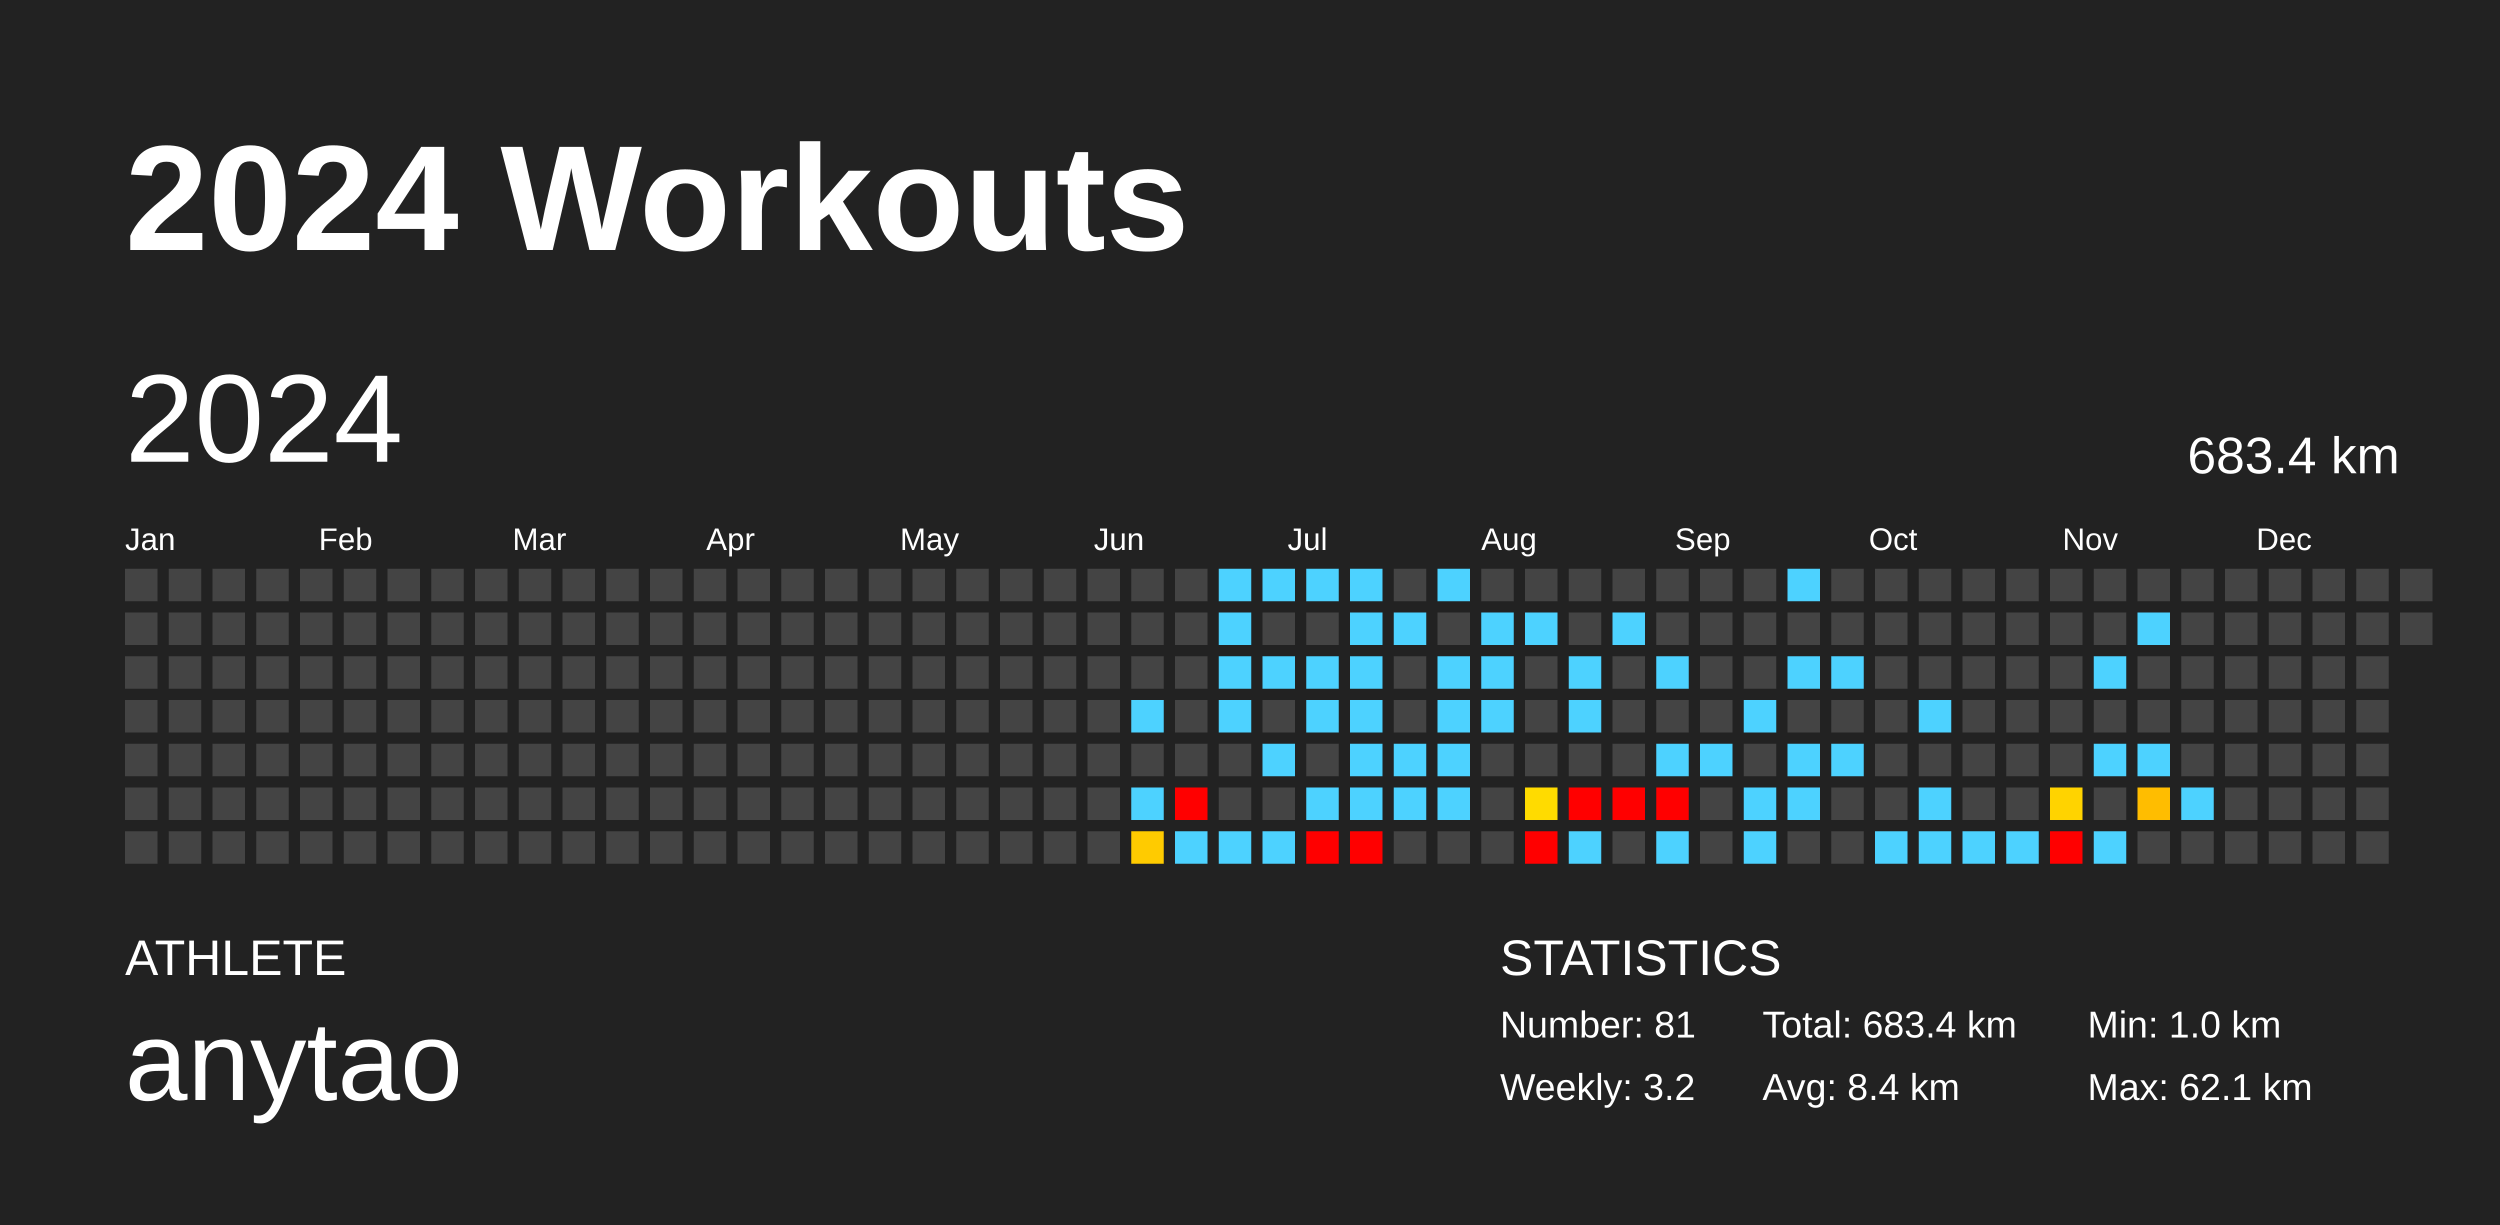
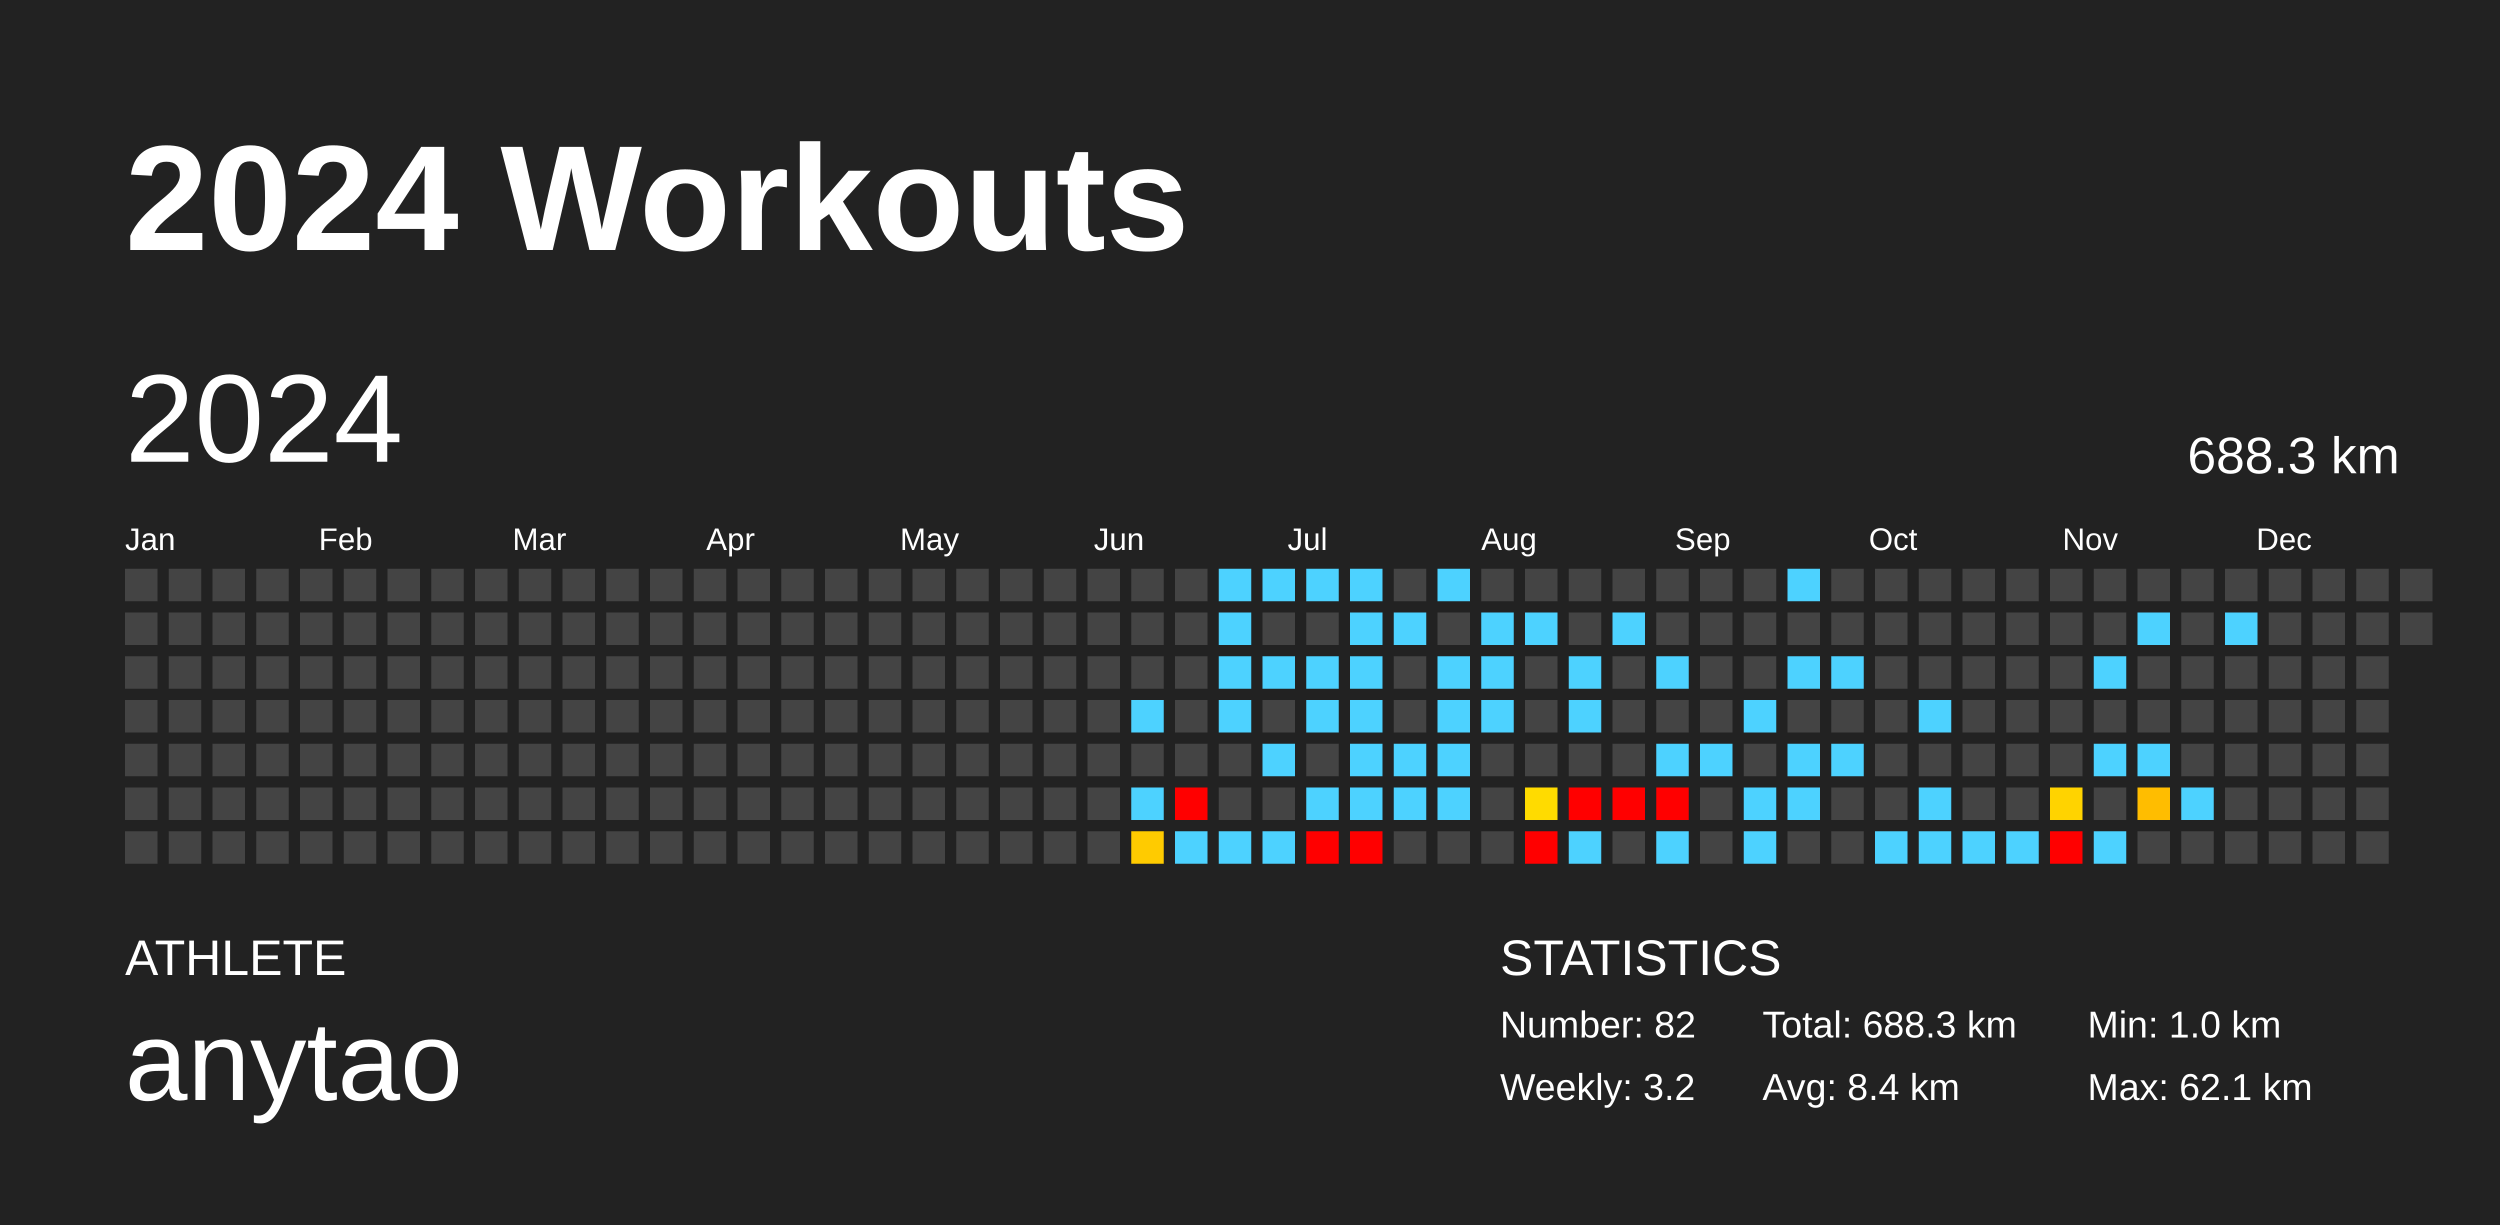
<svg xmlns="http://www.w3.org/2000/svg" baseProfile="full" height="98mm" version="1.1" viewBox="0,0,200,98" width="200mm">
  <defs />
  <rect fill="#222222" height="98" width="200" x="0" y="0" />
  <text fill="#FFFFFF" style="font-size:12px; font-family:Arial; font-weight:bold;" x="10" y="20">2024 Workouts</text>
  <text fill="#FFFFFF" style="font-size:4px; font-family:Arial" x="10" y="78">ATHLETE</text>
  <text fill="#FFFFFF" style="font-size:9px; font-family:Arial" x="10" y="88">anytao</text>
  <text fill="#FFFFFF" style="font-size:4px; font-family:Arial" x="120" y="78">STATISTICS</text>
-   <text fill="#FFFFFF" style="font-size:3px; font-family:Arial" x="120" y="83">Number: 81</text>
+   <text fill="#FFFFFF" style="font-size:3px; font-family:Arial" x="120" y="83">Number: 82</text>
  <text fill="#FFFFFF" style="font-size:3px; font-family:Arial" x="120" y="88">Weekly: 3.2</text>
-   <text fill="#FFFFFF" style="font-size:3px; font-family:Arial" x="141" y="83">Total: 683.4 km</text>
+   <text fill="#FFFFFF" style="font-size:3px; font-family:Arial" x="141" y="83">Total: 688.3 km</text>
  <text fill="#FFFFFF" style="font-size:3px; font-family:Arial" x="141" y="88">Avg: 8.4 km</text>
  <text fill="#FFFFFF" style="font-size:3px; font-family:Arial" x="167" y="83">Min: 1.0 km</text>
  <text fill="#FFFFFF" style="font-size:3px; font-family:Arial" x="167" y="88">Max: 62.1 km</text>
  <text dominant-baseline="hanging" fill="#FFFFFF" style="font-size:10.0px; font-family:Arial;" x="10" y="30">2024</text>
-   <text dominant-baseline="hanging" fill="#FFFFFF" style="font-size:4.125px; font-family:Arial;" x="175" y="35">683.4 km</text>
+   <text dominant-baseline="hanging" fill="#FFFFFF" style="font-size:4.125px; font-family:Arial;" x="175" y="35">688.3 km</text>
  <text fill="#FFFFFF" style="font-size:2.5px; font-family:Arial" x="10.0" y="44">Jan</text>
  <text fill="#FFFFFF" style="font-size:2.5px; font-family:Arial" x="25.5" y="44">Feb</text>
  <text fill="#FFFFFF" style="font-size:2.5px; font-family:Arial" x="41.0" y="44">Mar</text>
  <text fill="#FFFFFF" style="font-size:2.5px; font-family:Arial" x="56.5" y="44">Apr</text>
  <text fill="#FFFFFF" style="font-size:2.5px; font-family:Arial" x="72.0" y="44">May</text>
  <text fill="#FFFFFF" style="font-size:2.5px; font-family:Arial" x="87.5" y="44">Jun</text>
  <text fill="#FFFFFF" style="font-size:2.5px; font-family:Arial" x="103.0" y="44">Jul</text>
  <text fill="#FFFFFF" style="font-size:2.5px; font-family:Arial" x="118.5" y="44">Aug</text>
  <text fill="#FFFFFF" style="font-size:2.5px; font-family:Arial" x="134.0" y="44">Sep</text>
  <text fill="#FFFFFF" style="font-size:2.5px; font-family:Arial" x="149.5" y="44">Oct</text>
  <text fill="#FFFFFF" style="font-size:2.5px; font-family:Arial" x="165.0" y="44">Nov</text>
  <text fill="#FFFFFF" style="font-size:2.5px; font-family:Arial" x="180.5" y="44">Dec</text>
  <rect fill="#444444" height="2.6" width="2.6" x="10.0" y="45.5" />
  <rect fill="#444444" height="2.6" width="2.6" x="10.0" y="49.0" />
  <rect fill="#444444" height="2.6" width="2.6" x="10.0" y="52.5" />
  <rect fill="#444444" height="2.6" width="2.6" x="10.0" y="56.0" />
  <rect fill="#444444" height="2.6" width="2.6" x="10.0" y="59.5" />
  <rect fill="#444444" height="2.6" width="2.6" x="10.0" y="63.0" />
  <rect fill="#444444" height="2.6" width="2.6" x="10.0" y="66.5" />
  <rect fill="#444444" height="2.6" width="2.6" x="13.5" y="45.5" />
  <rect fill="#444444" height="2.6" width="2.6" x="13.5" y="49.0" />
  <rect fill="#444444" height="2.6" width="2.6" x="13.5" y="52.5" />
  <rect fill="#444444" height="2.6" width="2.6" x="13.5" y="56.0" />
  <rect fill="#444444" height="2.6" width="2.6" x="13.5" y="59.5" />
  <rect fill="#444444" height="2.6" width="2.6" x="13.5" y="63.0" />
  <rect fill="#444444" height="2.6" width="2.6" x="13.5" y="66.5" />
  <rect fill="#444444" height="2.6" width="2.6" x="17.0" y="45.5" />
  <rect fill="#444444" height="2.6" width="2.6" x="17.0" y="49.0" />
  <rect fill="#444444" height="2.6" width="2.6" x="17.0" y="52.5" />
  <rect fill="#444444" height="2.6" width="2.6" x="17.0" y="56.0" />
  <rect fill="#444444" height="2.6" width="2.6" x="17.0" y="59.5" />
  <rect fill="#444444" height="2.6" width="2.6" x="17.0" y="63.0" />
  <rect fill="#444444" height="2.6" width="2.6" x="17.0" y="66.5" />
  <rect fill="#444444" height="2.6" width="2.6" x="20.5" y="45.5" />
  <rect fill="#444444" height="2.6" width="2.6" x="20.5" y="49.0" />
  <rect fill="#444444" height="2.6" width="2.6" x="20.5" y="52.5" />
  <rect fill="#444444" height="2.6" width="2.6" x="20.5" y="56.0" />
  <rect fill="#444444" height="2.6" width="2.6" x="20.5" y="59.5" />
  <rect fill="#444444" height="2.6" width="2.6" x="20.5" y="63.0" />
  <rect fill="#444444" height="2.6" width="2.6" x="20.5" y="66.5" />
  <rect fill="#444444" height="2.6" width="2.6" x="24.0" y="45.5" />
  <rect fill="#444444" height="2.6" width="2.6" x="24.0" y="49.0" />
  <rect fill="#444444" height="2.6" width="2.6" x="24.0" y="52.5" />
  <rect fill="#444444" height="2.6" width="2.6" x="24.0" y="56.0" />
  <rect fill="#444444" height="2.6" width="2.6" x="24.0" y="59.5" />
  <rect fill="#444444" height="2.6" width="2.6" x="24.0" y="63.0" />
  <rect fill="#444444" height="2.6" width="2.6" x="24.0" y="66.5" />
  <rect fill="#444444" height="2.6" width="2.6" x="27.5" y="45.5" />
  <rect fill="#444444" height="2.6" width="2.6" x="27.5" y="49.0" />
  <rect fill="#444444" height="2.6" width="2.6" x="27.5" y="52.5" />
  <rect fill="#444444" height="2.6" width="2.6" x="27.5" y="56.0" />
  <rect fill="#444444" height="2.6" width="2.6" x="27.5" y="59.5" />
  <rect fill="#444444" height="2.6" width="2.6" x="27.5" y="63.0" />
  <rect fill="#444444" height="2.6" width="2.6" x="27.5" y="66.5" />
  <rect fill="#444444" height="2.6" width="2.6" x="31.0" y="45.5" />
  <rect fill="#444444" height="2.6" width="2.6" x="31.0" y="49.0" />
  <rect fill="#444444" height="2.6" width="2.6" x="31.0" y="52.5" />
  <rect fill="#444444" height="2.6" width="2.6" x="31.0" y="56.0" />
  <rect fill="#444444" height="2.6" width="2.6" x="31.0" y="59.5" />
  <rect fill="#444444" height="2.6" width="2.6" x="31.0" y="63.0" />
  <rect fill="#444444" height="2.6" width="2.6" x="31.0" y="66.5" />
  <rect fill="#444444" height="2.6" width="2.6" x="34.5" y="45.5" />
  <rect fill="#444444" height="2.6" width="2.6" x="34.5" y="49.0" />
  <rect fill="#444444" height="2.6" width="2.6" x="34.5" y="52.5" />
  <rect fill="#444444" height="2.6" width="2.6" x="34.5" y="56.0" />
  <rect fill="#444444" height="2.6" width="2.6" x="34.5" y="59.5" />
  <rect fill="#444444" height="2.6" width="2.6" x="34.5" y="63.0" />
  <rect fill="#444444" height="2.6" width="2.6" x="34.5" y="66.5" />
  <rect fill="#444444" height="2.6" width="2.6" x="38.0" y="45.5" />
  <rect fill="#444444" height="2.6" width="2.6" x="38.0" y="49.0" />
  <rect fill="#444444" height="2.6" width="2.6" x="38.0" y="52.5" />
  <rect fill="#444444" height="2.6" width="2.6" x="38.0" y="56.0" />
  <rect fill="#444444" height="2.6" width="2.6" x="38.0" y="59.5" />
  <rect fill="#444444" height="2.6" width="2.6" x="38.0" y="63.0" />
  <rect fill="#444444" height="2.6" width="2.6" x="38.0" y="66.5" />
  <rect fill="#444444" height="2.6" width="2.6" x="41.5" y="45.5" />
  <rect fill="#444444" height="2.6" width="2.6" x="41.5" y="49.0" />
  <rect fill="#444444" height="2.6" width="2.6" x="41.5" y="52.5" />
  <rect fill="#444444" height="2.6" width="2.6" x="41.5" y="56.0" />
  <rect fill="#444444" height="2.6" width="2.6" x="41.5" y="59.5" />
  <rect fill="#444444" height="2.6" width="2.6" x="41.5" y="63.0" />
  <rect fill="#444444" height="2.6" width="2.6" x="41.5" y="66.5" />
  <rect fill="#444444" height="2.6" width="2.6" x="45.0" y="45.5" />
  <rect fill="#444444" height="2.6" width="2.6" x="45.0" y="49.0" />
  <rect fill="#444444" height="2.6" width="2.6" x="45.0" y="52.5" />
  <rect fill="#444444" height="2.6" width="2.6" x="45.0" y="56.0" />
  <rect fill="#444444" height="2.6" width="2.6" x="45.0" y="59.5" />
  <rect fill="#444444" height="2.6" width="2.6" x="45.0" y="63.0" />
  <rect fill="#444444" height="2.6" width="2.6" x="45.0" y="66.5" />
  <rect fill="#444444" height="2.6" width="2.6" x="48.5" y="45.5" />
  <rect fill="#444444" height="2.6" width="2.6" x="48.5" y="49.0" />
  <rect fill="#444444" height="2.6" width="2.6" x="48.5" y="52.5" />
  <rect fill="#444444" height="2.6" width="2.6" x="48.5" y="56.0" />
  <rect fill="#444444" height="2.6" width="2.6" x="48.5" y="59.5" />
  <rect fill="#444444" height="2.6" width="2.6" x="48.5" y="63.0" />
  <rect fill="#444444" height="2.6" width="2.6" x="48.5" y="66.5" />
  <rect fill="#444444" height="2.6" width="2.6" x="52.0" y="45.5" />
  <rect fill="#444444" height="2.6" width="2.6" x="52.0" y="49.0" />
  <rect fill="#444444" height="2.6" width="2.6" x="52.0" y="52.5" />
  <rect fill="#444444" height="2.6" width="2.6" x="52.0" y="56.0" />
  <rect fill="#444444" height="2.6" width="2.6" x="52.0" y="59.5" />
  <rect fill="#444444" height="2.6" width="2.6" x="52.0" y="63.0" />
  <rect fill="#444444" height="2.6" width="2.6" x="52.0" y="66.5" />
  <rect fill="#444444" height="2.6" width="2.6" x="55.5" y="45.5" />
  <rect fill="#444444" height="2.6" width="2.6" x="55.5" y="49.0" />
  <rect fill="#444444" height="2.6" width="2.6" x="55.5" y="52.5" />
  <rect fill="#444444" height="2.6" width="2.6" x="55.5" y="56.0" />
  <rect fill="#444444" height="2.6" width="2.6" x="55.5" y="59.5" />
  <rect fill="#444444" height="2.6" width="2.6" x="55.5" y="63.0" />
  <rect fill="#444444" height="2.6" width="2.6" x="55.5" y="66.5" />
  <rect fill="#444444" height="2.6" width="2.6" x="59.0" y="45.5" />
  <rect fill="#444444" height="2.6" width="2.6" x="59.0" y="49.0" />
  <rect fill="#444444" height="2.6" width="2.6" x="59.0" y="52.5" />
  <rect fill="#444444" height="2.6" width="2.6" x="59.0" y="56.0" />
  <rect fill="#444444" height="2.6" width="2.6" x="59.0" y="59.5" />
  <rect fill="#444444" height="2.6" width="2.6" x="59.0" y="63.0" />
  <rect fill="#444444" height="2.6" width="2.6" x="59.0" y="66.5" />
  <rect fill="#444444" height="2.6" width="2.6" x="62.5" y="45.5" />
  <rect fill="#444444" height="2.6" width="2.6" x="62.5" y="49.0" />
  <rect fill="#444444" height="2.6" width="2.6" x="62.5" y="52.5" />
  <rect fill="#444444" height="2.6" width="2.6" x="62.5" y="56.0" />
  <rect fill="#444444" height="2.6" width="2.6" x="62.5" y="59.5" />
  <rect fill="#444444" height="2.6" width="2.6" x="62.5" y="63.0" />
  <rect fill="#444444" height="2.6" width="2.6" x="62.5" y="66.5" />
  <rect fill="#444444" height="2.6" width="2.6" x="66.0" y="45.5" />
  <rect fill="#444444" height="2.6" width="2.6" x="66.0" y="49.0" />
  <rect fill="#444444" height="2.6" width="2.6" x="66.0" y="52.5" />
  <rect fill="#444444" height="2.6" width="2.6" x="66.0" y="56.0" />
  <rect fill="#444444" height="2.6" width="2.6" x="66.0" y="59.5" />
  <rect fill="#444444" height="2.6" width="2.6" x="66.0" y="63.0" />
  <rect fill="#444444" height="2.6" width="2.6" x="66.0" y="66.5" />
  <rect fill="#444444" height="2.6" width="2.6" x="69.5" y="45.5" />
  <rect fill="#444444" height="2.6" width="2.6" x="69.5" y="49.0" />
  <rect fill="#444444" height="2.6" width="2.6" x="69.5" y="52.5" />
  <rect fill="#444444" height="2.6" width="2.6" x="69.5" y="56.0" />
  <rect fill="#444444" height="2.6" width="2.6" x="69.5" y="59.5" />
  <rect fill="#444444" height="2.6" width="2.6" x="69.5" y="63.0" />
  <rect fill="#444444" height="2.6" width="2.6" x="69.5" y="66.5" />
  <rect fill="#444444" height="2.6" width="2.6" x="73.0" y="45.5" />
  <rect fill="#444444" height="2.6" width="2.6" x="73.0" y="49.0" />
  <rect fill="#444444" height="2.6" width="2.6" x="73.0" y="52.5" />
  <rect fill="#444444" height="2.6" width="2.6" x="73.0" y="56.0" />
  <rect fill="#444444" height="2.6" width="2.6" x="73.0" y="59.5" />
  <rect fill="#444444" height="2.6" width="2.6" x="73.0" y="63.0" />
  <rect fill="#444444" height="2.6" width="2.6" x="73.0" y="66.5" />
  <rect fill="#444444" height="2.6" width="2.6" x="76.5" y="45.5" />
  <rect fill="#444444" height="2.6" width="2.6" x="76.5" y="49.0" />
  <rect fill="#444444" height="2.6" width="2.6" x="76.5" y="52.5" />
  <rect fill="#444444" height="2.6" width="2.6" x="76.5" y="56.0" />
  <rect fill="#444444" height="2.6" width="2.6" x="76.5" y="59.5" />
  <rect fill="#444444" height="2.6" width="2.6" x="76.5" y="63.0" />
  <rect fill="#444444" height="2.6" width="2.6" x="76.5" y="66.5" />
  <rect fill="#444444" height="2.6" width="2.6" x="80.0" y="45.5" />
  <rect fill="#444444" height="2.6" width="2.6" x="80.0" y="49.0" />
  <rect fill="#444444" height="2.6" width="2.6" x="80.0" y="52.5" />
  <rect fill="#444444" height="2.6" width="2.6" x="80.0" y="56.0" />
  <rect fill="#444444" height="2.6" width="2.6" x="80.0" y="59.5" />
  <rect fill="#444444" height="2.6" width="2.6" x="80.0" y="63.0" />
  <rect fill="#444444" height="2.6" width="2.6" x="80.0" y="66.5" />
  <rect fill="#444444" height="2.6" width="2.6" x="83.5" y="45.5" />
  <rect fill="#444444" height="2.6" width="2.6" x="83.5" y="49.0" />
  <rect fill="#444444" height="2.6" width="2.6" x="83.5" y="52.5" />
  <rect fill="#444444" height="2.6" width="2.6" x="83.5" y="56.0" />
  <rect fill="#444444" height="2.6" width="2.6" x="83.5" y="59.5" />
  <rect fill="#444444" height="2.6" width="2.6" x="83.5" y="63.0" />
  <rect fill="#444444" height="2.6" width="2.6" x="83.5" y="66.5" />
  <rect fill="#444444" height="2.6" width="2.6" x="87.0" y="45.5" />
  <rect fill="#444444" height="2.6" width="2.6" x="87.0" y="49.0" />
  <rect fill="#444444" height="2.6" width="2.6" x="87.0" y="52.5" />
  <rect fill="#444444" height="2.6" width="2.6" x="87.0" y="56.0" />
  <rect fill="#444444" height="2.6" width="2.6" x="87.0" y="59.5" />
  <rect fill="#444444" height="2.6" width="2.6" x="87.0" y="63.0" />
  <rect fill="#444444" height="2.6" width="2.6" x="87.0" y="66.5" />
  <rect fill="#444444" height="2.6" width="2.6" x="90.5" y="45.5" />
  <rect fill="#444444" height="2.6" width="2.6" x="90.5" y="49.0" />
  <rect fill="#444444" height="2.6" width="2.6" x="90.5" y="52.5" />
  <rect fill="#4dd2ff" height="2.6" width="2.6" x="90.5" y="56.0" />
  <rect fill="#444444" height="2.6" width="2.6" x="90.5" y="59.5" />
  <rect fill="#4dd2ff" height="2.6" width="2.6" x="90.5" y="63.0" />
  <rect fill="#ffcb00" height="2.6" width="2.6" x="90.5" y="66.5" />
  <rect fill="#444444" height="2.6" width="2.6" x="94.0" y="45.5" />
  <rect fill="#444444" height="2.6" width="2.6" x="94.0" y="49.0" />
  <rect fill="#444444" height="2.6" width="2.6" x="94.0" y="52.5" />
  <rect fill="#444444" height="2.6" width="2.6" x="94.0" y="56.0" />
  <rect fill="#444444" height="2.6" width="2.6" x="94.0" y="59.5" />
  <rect fill="red" height="2.6" width="2.6" x="94.0" y="63.0" />
  <rect fill="#4dd2ff" height="2.6" width="2.6" x="94.0" y="66.5" />
  <rect fill="#4dd2ff" height="2.6" width="2.6" x="97.5" y="45.5" />
  <rect fill="#4dd2ff" height="2.6" width="2.6" x="97.5" y="49.0" />
  <rect fill="#4dd2ff" height="2.6" width="2.6" x="97.5" y="52.5" />
  <rect fill="#4dd2ff" height="2.6" width="2.6" x="97.5" y="56.0" />
  <rect fill="#444444" height="2.6" width="2.6" x="97.5" y="59.5" />
  <rect fill="#444444" height="2.6" width="2.6" x="97.5" y="63.0" />
  <rect fill="#4dd2ff" height="2.6" width="2.6" x="97.5" y="66.5" />
  <rect fill="#4dd2ff" height="2.6" width="2.6" x="101.0" y="45.5" />
  <rect fill="#444444" height="2.6" width="2.6" x="101.0" y="49.0" />
  <rect fill="#4dd2ff" height="2.6" width="2.6" x="101.0" y="52.5" />
  <rect fill="#444444" height="2.6" width="2.6" x="101.0" y="56.0" />
  <rect fill="#4dd2ff" height="2.6" width="2.6" x="101.0" y="59.5" />
  <rect fill="#444444" height="2.6" width="2.6" x="101.0" y="63.0" />
  <rect fill="#4dd2ff" height="2.6" width="2.6" x="101.0" y="66.5" />
  <rect fill="#4dd2ff" height="2.6" width="2.6" x="104.5" y="45.5" />
  <rect fill="#444444" height="2.6" width="2.6" x="104.5" y="49.0" />
  <rect fill="#4dd2ff" height="2.6" width="2.6" x="104.5" y="52.5" />
  <rect fill="#4dd2ff" height="2.6" width="2.6" x="104.5" y="56.0" />
  <rect fill="#444444" height="2.6" width="2.6" x="104.5" y="59.5" />
  <rect fill="#4dd2ff" height="2.6" width="2.6" x="104.5" y="63.0" />
  <rect fill="red" height="2.6" width="2.6" x="104.5" y="66.5" />
  <rect fill="#4dd2ff" height="2.6" width="2.6" x="108.0" y="45.5" />
  <rect fill="#4dd2ff" height="2.6" width="2.6" x="108.0" y="49.0" />
  <rect fill="#4dd2ff" height="2.6" width="2.6" x="108.0" y="52.5" />
  <rect fill="#4dd2ff" height="2.6" width="2.6" x="108.0" y="56.0" />
  <rect fill="#4dd2ff" height="2.6" width="2.6" x="108.0" y="59.5" />
  <rect fill="#4dd2ff" height="2.6" width="2.6" x="108.0" y="63.0" />
  <rect fill="red" height="2.6" width="2.6" x="108.0" y="66.5" />
  <rect fill="#444444" height="2.6" width="2.6" x="111.5" y="45.5" />
  <rect fill="#4dd2ff" height="2.6" width="2.6" x="111.5" y="49.0" />
  <rect fill="#444444" height="2.6" width="2.6" x="111.5" y="52.5" />
  <rect fill="#444444" height="2.6" width="2.6" x="111.5" y="56.0" />
  <rect fill="#4dd2ff" height="2.6" width="2.6" x="111.5" y="59.5" />
  <rect fill="#4dd2ff" height="2.6" width="2.6" x="111.5" y="63.0" />
  <rect fill="#444444" height="2.6" width="2.6" x="111.5" y="66.5" />
  <rect fill="#4dd2ff" height="2.6" width="2.6" x="115.0" y="45.5" />
  <rect fill="#444444" height="2.6" width="2.6" x="115.0" y="49.0" />
  <rect fill="#4dd2ff" height="2.6" width="2.6" x="115.0" y="52.5" />
  <rect fill="#4dd2ff" height="2.6" width="2.6" x="115.0" y="56.0" />
  <rect fill="#4dd2ff" height="2.6" width="2.6" x="115.0" y="59.5" />
  <rect fill="#4dd2ff" height="2.6" width="2.6" x="115.0" y="63.0" />
  <rect fill="#444444" height="2.6" width="2.6" x="115.0" y="66.5" />
  <rect fill="#444444" height="2.6" width="2.6" x="118.5" y="45.5" />
  <rect fill="#4dd2ff" height="2.6" width="2.6" x="118.5" y="49.0" />
  <rect fill="#4dd2ff" height="2.6" width="2.6" x="118.5" y="52.5" />
  <rect fill="#4dd2ff" height="2.6" width="2.6" x="118.5" y="56.0" />
  <rect fill="#444444" height="2.6" width="2.6" x="118.5" y="59.5" />
  <rect fill="#444444" height="2.6" width="2.6" x="118.5" y="63.0" />
  <rect fill="#444444" height="2.6" width="2.6" x="118.5" y="66.5" />
  <rect fill="#444444" height="2.6" width="2.6" x="122.0" y="45.5" />
  <rect fill="#4dd2ff" height="2.6" width="2.6" x="122.0" y="49.0" />
  <rect fill="#444444" height="2.6" width="2.6" x="122.0" y="52.5" />
  <rect fill="#444444" height="2.6" width="2.6" x="122.0" y="56.0" />
  <rect fill="#444444" height="2.6" width="2.6" x="122.0" y="59.5" />
  <rect fill="#ffdb00" height="2.6" width="2.6" x="122.0" y="63.0" />
  <rect fill="red" height="2.6" width="2.6" x="122.0" y="66.5" />
  <rect fill="#444444" height="2.6" width="2.6" x="125.5" y="45.5" />
  <rect fill="#444444" height="2.6" width="2.6" x="125.5" y="49.0" />
  <rect fill="#4dd2ff" height="2.6" width="2.6" x="125.5" y="52.5" />
  <rect fill="#4dd2ff" height="2.6" width="2.6" x="125.5" y="56.0" />
  <rect fill="#444444" height="2.6" width="2.6" x="125.5" y="59.5" />
  <rect fill="red" height="2.6" width="2.6" x="125.5" y="63.0" />
  <rect fill="#4dd2ff" height="2.6" width="2.6" x="125.5" y="66.5" />
  <rect fill="#444444" height="2.6" width="2.6" x="129.0" y="45.5" />
  <rect fill="#4dd2ff" height="2.6" width="2.6" x="129.0" y="49.0" />
  <rect fill="#444444" height="2.6" width="2.6" x="129.0" y="52.5" />
  <rect fill="#444444" height="2.6" width="2.6" x="129.0" y="56.0" />
  <rect fill="#444444" height="2.6" width="2.6" x="129.0" y="59.5" />
  <rect fill="red" height="2.6" width="2.6" x="129.0" y="63.0" />
  <rect fill="#444444" height="2.6" width="2.6" x="129.0" y="66.5" />
  <rect fill="#444444" height="2.6" width="2.6" x="132.5" y="45.5" />
  <rect fill="#444444" height="2.6" width="2.6" x="132.5" y="49.0" />
  <rect fill="#4dd2ff" height="2.6" width="2.6" x="132.5" y="52.5" />
  <rect fill="#444444" height="2.6" width="2.6" x="132.5" y="56.0" />
  <rect fill="#4dd2ff" height="2.6" width="2.6" x="132.5" y="59.5" />
  <rect fill="red" height="2.6" width="2.6" x="132.5" y="63.0" />
  <rect fill="#4dd2ff" height="2.6" width="2.6" x="132.5" y="66.5" />
  <rect fill="#444444" height="2.6" width="2.6" x="136.0" y="45.5" />
  <rect fill="#444444" height="2.6" width="2.6" x="136.0" y="49.0" />
  <rect fill="#444444" height="2.6" width="2.6" x="136.0" y="52.5" />
  <rect fill="#444444" height="2.6" width="2.6" x="136.0" y="56.0" />
  <rect fill="#4dd2ff" height="2.6" width="2.6" x="136.0" y="59.5" />
  <rect fill="#444444" height="2.6" width="2.6" x="136.0" y="63.0" />
  <rect fill="#444444" height="2.6" width="2.6" x="136.0" y="66.5" />
  <rect fill="#444444" height="2.6" width="2.6" x="139.5" y="45.5" />
  <rect fill="#444444" height="2.6" width="2.6" x="139.5" y="49.0" />
  <rect fill="#444444" height="2.6" width="2.6" x="139.5" y="52.5" />
  <rect fill="#4dd2ff" height="2.6" width="2.6" x="139.5" y="56.0" />
  <rect fill="#444444" height="2.6" width="2.6" x="139.5" y="59.5" />
  <rect fill="#4dd2ff" height="2.6" width="2.6" x="139.5" y="63.0" />
  <rect fill="#4dd2ff" height="2.6" width="2.6" x="139.5" y="66.5" />
  <rect fill="#4dd2ff" height="2.6" width="2.6" x="143.0" y="45.5" />
  <rect fill="#444444" height="2.6" width="2.6" x="143.0" y="49.0" />
  <rect fill="#4dd2ff" height="2.6" width="2.6" x="143.0" y="52.5" />
  <rect fill="#444444" height="2.6" width="2.6" x="143.0" y="56.0" />
  <rect fill="#4dd2ff" height="2.6" width="2.6" x="143.0" y="59.5" />
  <rect fill="#4dd2ff" height="2.6" width="2.6" x="143.0" y="63.0" />
  <rect fill="#444444" height="2.6" width="2.6" x="143.0" y="66.5" />
  <rect fill="#444444" height="2.6" width="2.6" x="146.5" y="45.5" />
  <rect fill="#444444" height="2.6" width="2.6" x="146.5" y="49.0" />
  <rect fill="#4dd2ff" height="2.6" width="2.6" x="146.5" y="52.5" />
  <rect fill="#444444" height="2.6" width="2.6" x="146.5" y="56.0" />
  <rect fill="#4dd2ff" height="2.6" width="2.6" x="146.5" y="59.5" />
  <rect fill="#444444" height="2.6" width="2.6" x="146.5" y="63.0" />
  <rect fill="#444444" height="2.6" width="2.6" x="146.5" y="66.5" />
  <rect fill="#444444" height="2.6" width="2.6" x="150.0" y="45.5" />
  <rect fill="#444444" height="2.6" width="2.6" x="150.0" y="49.0" />
  <rect fill="#444444" height="2.6" width="2.6" x="150.0" y="52.5" />
  <rect fill="#444444" height="2.6" width="2.6" x="150.0" y="56.0" />
  <rect fill="#444444" height="2.6" width="2.6" x="150.0" y="59.5" />
  <rect fill="#444444" height="2.6" width="2.6" x="150.0" y="63.0" />
  <rect fill="#4dd2ff" height="2.6" width="2.6" x="150.0" y="66.5" />
  <rect fill="#444444" height="2.6" width="2.6" x="153.5" y="45.5" />
  <rect fill="#444444" height="2.6" width="2.6" x="153.5" y="49.0" />
  <rect fill="#444444" height="2.6" width="2.6" x="153.5" y="52.5" />
  <rect fill="#4dd2ff" height="2.6" width="2.6" x="153.5" y="56.0" />
  <rect fill="#444444" height="2.6" width="2.6" x="153.5" y="59.5" />
  <rect fill="#4dd2ff" height="2.6" width="2.6" x="153.5" y="63.0" />
  <rect fill="#4dd2ff" height="2.6" width="2.6" x="153.5" y="66.5" />
  <rect fill="#444444" height="2.6" width="2.6" x="157.0" y="45.5" />
  <rect fill="#444444" height="2.6" width="2.6" x="157.0" y="49.0" />
  <rect fill="#444444" height="2.6" width="2.6" x="157.0" y="52.5" />
  <rect fill="#444444" height="2.6" width="2.6" x="157.0" y="56.0" />
  <rect fill="#444444" height="2.6" width="2.6" x="157.0" y="59.5" />
  <rect fill="#444444" height="2.6" width="2.6" x="157.0" y="63.0" />
  <rect fill="#4dd2ff" height="2.6" width="2.6" x="157.0" y="66.5" />
  <rect fill="#444444" height="2.6" width="2.6" x="160.5" y="45.5" />
  <rect fill="#444444" height="2.6" width="2.6" x="160.5" y="49.0" />
  <rect fill="#444444" height="2.6" width="2.6" x="160.5" y="52.5" />
  <rect fill="#444444" height="2.6" width="2.6" x="160.5" y="56.0" />
  <rect fill="#444444" height="2.6" width="2.6" x="160.5" y="59.5" />
  <rect fill="#444444" height="2.6" width="2.6" x="160.5" y="63.0" />
  <rect fill="#4dd2ff" height="2.6" width="2.6" x="160.5" y="66.5" />
  <rect fill="#444444" height="2.6" width="2.6" x="164.0" y="45.5" />
  <rect fill="#444444" height="2.6" width="2.6" x="164.0" y="49.0" />
  <rect fill="#444444" height="2.6" width="2.6" x="164.0" y="52.5" />
  <rect fill="#444444" height="2.6" width="2.6" x="164.0" y="56.0" />
  <rect fill="#444444" height="2.6" width="2.6" x="164.0" y="59.5" />
  <rect fill="#ffd300" height="2.6" width="2.6" x="164.0" y="63.0" />
  <rect fill="red" height="2.6" width="2.6" x="164.0" y="66.5" />
  <rect fill="#444444" height="2.6" width="2.6" x="167.5" y="45.5" />
  <rect fill="#444444" height="2.6" width="2.6" x="167.5" y="49.0" />
  <rect fill="#4dd2ff" height="2.6" width="2.6" x="167.5" y="52.5" />
  <rect fill="#444444" height="2.6" width="2.6" x="167.5" y="56.0" />
  <rect fill="#4dd2ff" height="2.6" width="2.6" x="167.5" y="59.5" />
  <rect fill="#444444" height="2.6" width="2.6" x="167.5" y="63.0" />
  <rect fill="#4dd2ff" height="2.6" width="2.6" x="167.5" y="66.5" />
  <rect fill="#444444" height="2.6" width="2.6" x="171.0" y="45.5" />
  <rect fill="#4dd2ff" height="2.6" width="2.6" x="171.0" y="49.0" />
  <rect fill="#444444" height="2.6" width="2.6" x="171.0" y="52.5" />
  <rect fill="#444444" height="2.6" width="2.6" x="171.0" y="56.0" />
  <rect fill="#4dd2ff" height="2.6" width="2.6" x="171.0" y="59.5" />
  <rect fill="#ffbd00" height="2.6" width="2.6" x="171.0" y="63.0" />
  <rect fill="#444444" height="2.6" width="2.6" x="171.0" y="66.5" />
  <rect fill="#444444" height="2.6" width="2.6" x="174.5" y="45.5" />
  <rect fill="#444444" height="2.6" width="2.6" x="174.5" y="49.0" />
  <rect fill="#444444" height="2.6" width="2.6" x="174.5" y="52.5" />
  <rect fill="#444444" height="2.6" width="2.6" x="174.5" y="56.0" />
  <rect fill="#444444" height="2.6" width="2.6" x="174.5" y="59.5" />
  <rect fill="#4dd2ff" height="2.6" width="2.6" x="174.5" y="63.0" />
  <rect fill="#444444" height="2.6" width="2.6" x="174.5" y="66.5" />
  <rect fill="#444444" height="2.6" width="2.6" x="178.0" y="45.5" />
-   <rect fill="#444444" height="2.6" width="2.6" x="178.0" y="49.0" />
+   <rect fill="#4dd2ff" height="2.6" width="2.6" x="178.0" y="49.0" />
  <rect fill="#444444" height="2.6" width="2.6" x="178.0" y="52.5" />
  <rect fill="#444444" height="2.6" width="2.6" x="178.0" y="56.0" />
  <rect fill="#444444" height="2.6" width="2.6" x="178.0" y="59.5" />
  <rect fill="#444444" height="2.6" width="2.6" x="178.0" y="63.0" />
  <rect fill="#444444" height="2.6" width="2.6" x="178.0" y="66.5" />
  <rect fill="#444444" height="2.6" width="2.6" x="181.5" y="45.5" />
  <rect fill="#444444" height="2.6" width="2.6" x="181.5" y="49.0" />
  <rect fill="#444444" height="2.6" width="2.6" x="181.5" y="52.5" />
  <rect fill="#444444" height="2.6" width="2.6" x="181.5" y="56.0" />
  <rect fill="#444444" height="2.6" width="2.6" x="181.5" y="59.5" />
  <rect fill="#444444" height="2.6" width="2.6" x="181.5" y="63.0" />
  <rect fill="#444444" height="2.6" width="2.6" x="181.5" y="66.5" />
  <rect fill="#444444" height="2.6" width="2.6" x="185.0" y="45.5" />
  <rect fill="#444444" height="2.6" width="2.6" x="185.0" y="49.0" />
  <rect fill="#444444" height="2.6" width="2.6" x="185.0" y="52.5" />
  <rect fill="#444444" height="2.6" width="2.6" x="185.0" y="56.0" />
  <rect fill="#444444" height="2.6" width="2.6" x="185.0" y="59.5" />
  <rect fill="#444444" height="2.6" width="2.6" x="185.0" y="63.0" />
  <rect fill="#444444" height="2.6" width="2.6" x="185.0" y="66.5" />
  <rect fill="#444444" height="2.6" width="2.6" x="188.5" y="45.5" />
  <rect fill="#444444" height="2.6" width="2.6" x="188.5" y="49.0" />
  <rect fill="#444444" height="2.6" width="2.6" x="188.5" y="52.5" />
  <rect fill="#444444" height="2.6" width="2.6" x="188.5" y="56.0" />
  <rect fill="#444444" height="2.6" width="2.6" x="188.5" y="59.5" />
  <rect fill="#444444" height="2.6" width="2.6" x="188.5" y="63.0" />
  <rect fill="#444444" height="2.6" width="2.6" x="188.5" y="66.5" />
  <rect fill="#444444" height="2.6" width="2.6" x="192.0" y="45.5" />
  <rect fill="#444444" height="2.6" width="2.6" x="192.0" y="49.0" />
</svg>
